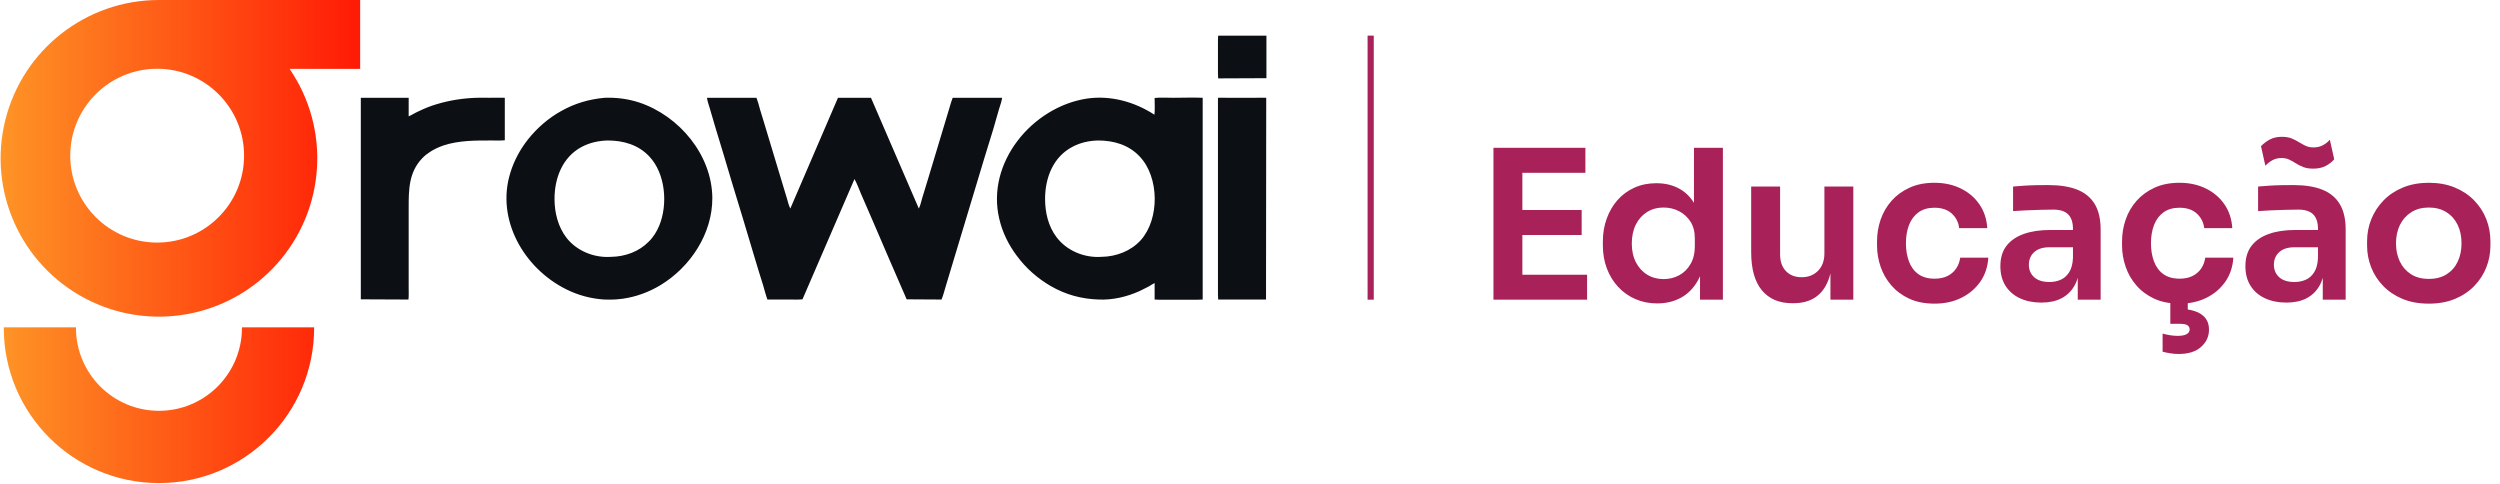
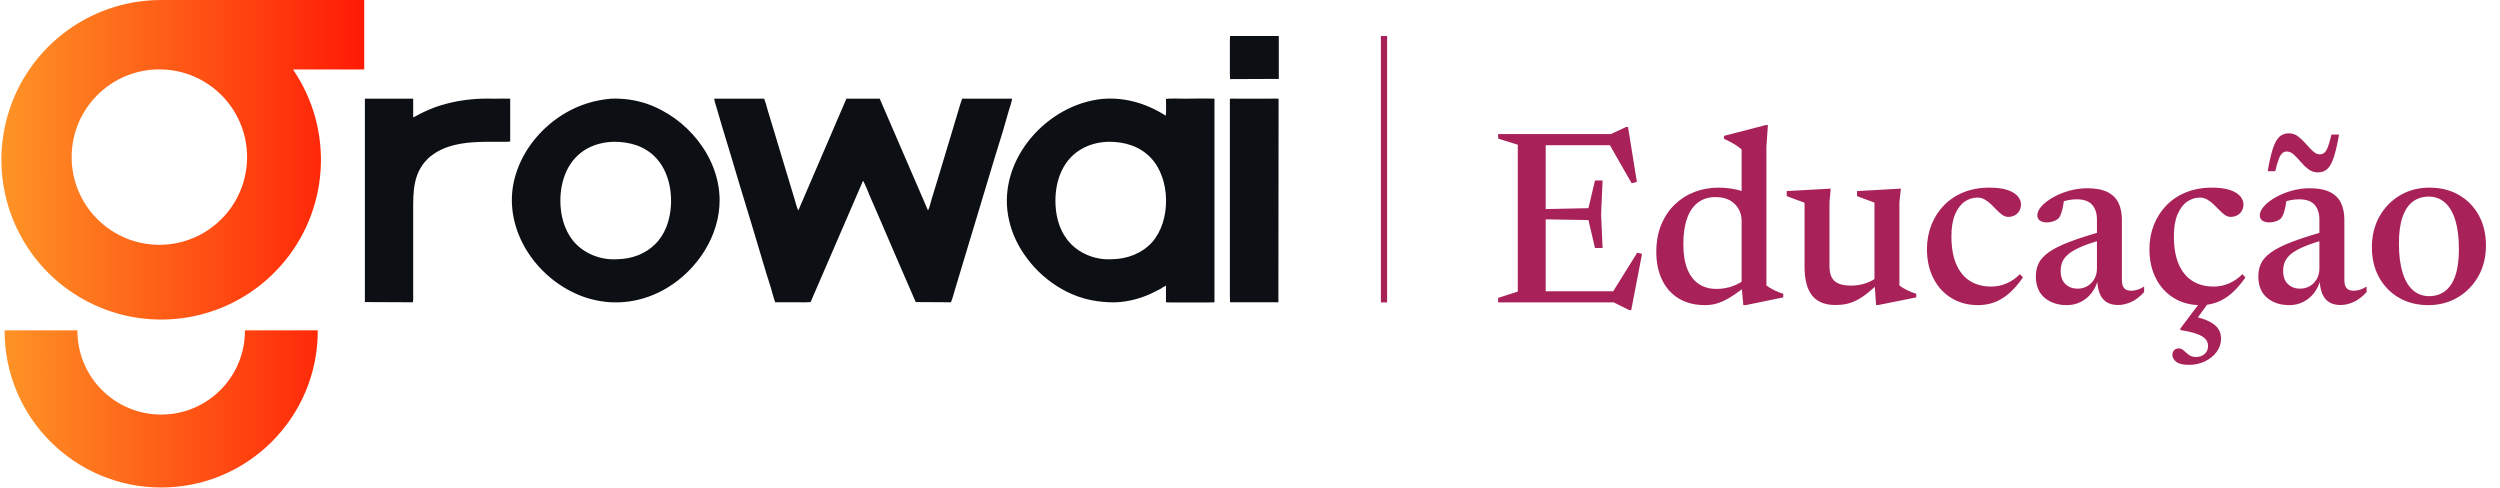
- <svg xmlns="http://www.w3.org/2000/svg" viewBox="0 0 1211.27 234.17" width="1211" height="234" role="img" aria-label="GrowAI Educação">
+ <svg xmlns="http://www.w3.org/2000/svg" viewBox="0 0 1199.53 234.17" width="1200" height="234" role="img" aria-label="GrowAI Educação">
  <defs>
    <linearGradient id="growai-g" gradientUnits="userSpaceOnUse" x1="0" y1="0" x2="174.28" y2="0">
      <stop offset="0" stop-color="#FE9426" />
      <stop offset="1" stop-color="#FF1A05" />
    </linearGradient>
  </defs>
  <path fill="url(#growai-g)" fill-rule="evenodd" d="M76.75 0H174.28V33.37H140.06A76.75 76.75 0 1 1 76.75 0ZM118.01 75.46A42.13 42.13 0 1 0 33.75 75.46A42.13 42.13 0 1 0 118.01 75.46ZM1.53 158.67V158.95A75.22 75.22 0 0 0 151.97 158.95V158.67H116.98V158.91A40.23 40.23 0 0 1 36.52 158.91V158.67Z" />
  <path fill="#0C0F14" fill-rule="evenodd" d="M613.6 37.9L590.2 38C590.1 36.6 590.1 35.2 590.1 33.8C590.1 31.8 590.1 29.8 590.1 27.8C590.1 25.7 590.1 23.6 590.1 21.4C590.1 20 590.1 18.6 590.2 17.3L613.6 17.3L613.6 37.9ZM197.7 145.2L174.6 145.1L174.6 47.4L197.8 47.4L197.8 56.4C199.4 55.7 200.9 54.7 202.5 54C205.4 52.6 208.3 51.4 211.4 50.5C217.7 48.6 224.2 47.6 230.8 47.4C232.8 47.3 234.8 47.4 236.8 47.4C239.4 47.4 241.9 47.3 244.4 47.4L244.4 68C242.4 68.2 240.3 68.1 238.3 68.1C230.3 68.1 222.3 68 214.7 70.5C212.4 71.3 210.2 72.3 208.2 73.6C206.8 74.5 205.4 75.6 204.3 76.8C197.8 83.6 197.8 92.1 197.8 100.9C197.8 110.6 197.8 120.3 197.8 130.1C197.8 133.3 197.8 136.5 197.8 139.7C197.8 141.5 197.9 143.4 197.7 145.2ZM297.4 145.2C295.8 145.2 294.2 145.3 292.6 145.2C286.2 144.8 279.8 143.1 274.1 140.2C253.6 130 240 106.3 247.1 83.7C248.9 77.8 251.9 72.3 255.7 67.5C260.1 62 265.5 57.3 271.6 53.9C278.3 50.1 285.2 48.1 292.8 47.4C298.5 47.2 304.1 47.9 309.6 49.7C329 56.2 344.8 75.1 345 95.9C345.1 113.2 334.4 129.4 319.9 138.2C314.3 141.6 308 143.9 301.6 144.8C300.2 145 298.8 145.1 297.4 145.2ZM456.1 145.2L439.2 145.1C433.5 132.1 427.9 119 422.3 106C420.5 101.9 418.7 97.8 417 93.8C416.2 91.8 414.9 88.5 413.9 86.8L388.7 145.1C386.7 145.3 384.6 145.2 382.5 145.2C378.9 145.2 375.3 145.2 371.7 145.2C370.9 143 370.3 140.6 369.6 138.2C368.2 133.9 366.9 129.5 365.6 125.2C361.9 112.8 358.2 100.4 354.4 88.1C351.8 79.2 349.1 70.4 346.4 61.5C345.5 58.4 344.6 55.4 343.7 52.3C343.2 50.6 342.6 49 342.4 47.4L366.4 47.4C367.1 49.2 367.6 51.1 368.1 53C368.9 55.7 369.8 58.4 370.6 61.2C373.1 69.6 375.7 78 378.2 86.4C379.2 89.6 380.1 92.8 381.1 96C381.6 97.7 382 99.5 382.8 101.1L405.9 47.4L421.9 47.4L445.1 101.1C445.9 99.5 446.3 97.5 446.8 95.8C447.8 92.6 448.7 89.5 449.7 86.3C452.3 77.7 454.9 69 457.5 60.4C458.3 57.7 459.1 55.1 459.9 52.4C460.4 50.7 460.9 49 461.5 47.4L485.5 47.4C485.2 49.2 484.6 51 484 52.8C483 56.2 482.1 59.5 481.1 62.9C478.3 71.8 475.6 80.8 472.9 89.8C469.3 101.9 465.6 114.1 461.9 126.3C460.7 130.4 459.4 134.5 458.2 138.6C457.5 140.8 457 143.1 456.1 145.2ZM582.7 145.2C581.1 145.3 579.4 145.3 577.7 145.3C575.1 145.3 572.5 145.3 569.9 145.3C567.8 145.3 565.7 145.3 563.5 145.3C562.2 145.3 560.8 145.3 559.4 145.2L559.4 137.2C558.4 137.7 557.6 138.2 556.7 138.8C555.2 139.6 553.6 140.4 552.1 141.1C545.9 143.9 539 145.5 532.3 145.2C523.9 144.9 516.4 142.9 509.1 138.7C502.7 135 497 130 492.6 124C488.6 118.7 485.6 112.6 484.1 106.1C477.6 78.9 500 51.9 526.5 47.8C538 46.1 549.6 49.3 559.3 55.6C559.6 53.7 559.4 49.6 559.4 47.5C561.5 47.2 566.1 47.4 568.5 47.4C573.2 47.4 578 47.2 582.7 47.4L582.7 145.2ZM613.4 145.2L590.2 145.2C590.1 143.7 590.1 142.2 590.1 140.7C590.1 138.4 590.1 136.1 590.1 133.9C590.1 126.8 590.1 119.7 590.1 112.6C590.1 90.9 590.1 69.2 590.1 47.4C591.5 47.3 592.9 47.4 594.3 47.4C596.4 47.4 598.6 47.4 600.7 47.4C603.3 47.4 605.9 47.4 608.5 47.4C610.2 47.4 611.8 47.3 613.5 47.4L613.4 145.2ZM296 124.5C302.7 124.4 309.4 122 314.1 117.2C316.4 115 318.1 112.2 319.3 109.3C323.5 99 322.3 84.2 314.5 75.9C309.2 70.2 301.9 68.1 294.3 68.1C289.8 68.2 285.4 69.2 281.5 71.3C272.3 76.3 268.5 86.4 268.5 96.4C268.5 103.1 270.2 110 274.4 115.4C279.5 121.8 287.9 125.1 296 124.5ZM533.7 124.5C540.8 124.4 547.9 121.7 552.7 116.4C561.9 106.1 561.7 85.8 552.1 75.8C546.8 70.2 539.6 68.1 532 68.1C527.7 68.2 523.5 69.1 519.7 71.1C510.2 76 506.3 86.2 506.3 96.4C506.3 102.9 507.8 109.6 511.8 114.9C516.8 121.6 525.4 125.1 533.7 124.5Z" />
  <rect x="662.63" y="17.27" width="3" height="128" fill="#A82259" />
-   <path fill="#A82259" d="M723.65 145.27V71.66H737.67V145.27ZM735.65 145.27V133.17H769.03V145.27ZM735.65 113.91V101.81H766.41V113.91ZM735.65 83.76V71.66H768.22V83.76ZM803.01 147.08Q797.26 147.08 792.42 144.97Q787.58 142.85 784.05 139.02Q780.52 135.19 778.61 130.1Q776.69 125 776.69 119.05V116.94Q776.69 111.09 778.56 105.95Q780.42 100.8 783.8 96.97Q787.18 93.14 791.97 90.97Q796.76 88.81 802.6 88.81Q809.06 88.81 813.95 91.58Q818.84 94.35 821.76 99.9Q824.69 105.44 824.99 113.81L820.85 108.97V71.66H834.87V145.27H823.78V121.98H826.2Q825.9 130.35 822.77 135.94Q819.64 141.54 814.55 144.31Q809.46 147.08 803.01 147.08ZM806.13 135.29Q810.27 135.29 813.7 133.42Q817.12 131.56 819.19 127.98Q821.26 124.4 821.26 119.56V115.53Q821.26 110.69 819.14 107.41Q817.02 104.13 813.6 102.37Q810.17 100.6 806.13 100.6Q801.6 100.6 798.12 102.77Q794.64 104.94 792.67 108.87Q790.71 112.8 790.71 118.05Q790.71 123.29 792.72 127.17Q794.74 131.05 798.22 133.17Q801.7 135.29 806.13 135.29ZM868.45 146.98Q858.97 146.98 853.78 140.73Q848.58 134.48 848.58 122.18V90.42H862.6V123.39Q862.6 128.43 865.42 131.41Q868.24 134.38 873.08 134.38Q877.92 134.38 881 131.25Q884.08 128.13 884.08 122.78V90.42H898.09V145.27H887V121.98H888.11Q888.11 130.25 885.99 135.79Q883.87 141.34 879.64 144.16Q875.4 146.98 869.05 146.98ZM937.52 147.19Q930.36 147.19 925.16 144.77Q919.97 142.35 916.49 138.31Q913.01 134.28 911.3 129.24Q909.59 124.2 909.59 118.95V117.04Q909.59 111.49 911.35 106.4Q913.11 101.31 916.64 97.33Q920.17 93.34 925.37 90.97Q930.56 88.6 937.41 88.6Q944.57 88.6 950.22 91.38Q955.87 94.15 959.24 99.09Q962.62 104.03 963.03 110.58H949.41Q948.91 106.35 945.83 103.53Q942.76 100.7 937.41 100.7Q932.78 100.7 929.7 102.92Q926.63 105.14 925.11 109.02Q923.6 112.9 923.6 117.95Q923.6 122.78 925.06 126.72Q926.52 130.65 929.6 132.87Q932.68 135.09 937.52 135.09Q941.15 135.09 943.77 133.78Q946.39 132.46 947.95 130.15Q949.51 127.83 949.92 124.9H963.53Q963.13 131.56 959.65 136.55Q956.17 141.54 950.47 144.36Q944.77 147.19 937.52 147.19ZM1006.89 145.27V129.04H1004.57V110.99Q1004.57 106.25 1002.25 103.93Q999.93 101.61 995.09 101.61Q992.57 101.61 989.04 101.71Q985.51 101.81 981.93 101.96Q978.35 102.11 975.53 102.32V90.42Q977.85 90.22 980.77 90.02Q983.7 89.81 986.77 89.76Q989.85 89.71 992.57 89.71Q1001.04 89.71 1006.63 91.93Q1012.23 94.15 1015.1 98.89Q1017.98 103.63 1017.98 111.29V145.27ZM989.24 146.68Q983.29 146.68 978.81 144.56Q974.32 142.45 971.85 138.51Q969.38 134.58 969.38 129.04Q969.38 122.99 972.35 119.16Q975.33 115.32 980.72 113.41Q986.12 111.49 993.37 111.49H1006.08V119.86H993.17Q988.33 119.86 985.76 122.23Q983.19 124.6 983.19 128.33Q983.19 132.06 985.76 134.38Q988.33 136.7 993.17 136.7Q996.1 136.7 998.57 135.64Q1001.04 134.58 1002.7 132.01Q1004.37 129.44 1004.57 125L1008 128.94Q1007.49 134.68 1005.22 138.62Q1002.95 142.55 998.97 144.61Q994.99 146.68 989.24 146.68ZM1056.29 147.19Q1049.13 147.19 1043.94 144.77Q1038.75 142.35 1035.27 138.31Q1031.79 134.28 1030.08 129.24Q1028.36 124.2 1028.36 118.95V117.04Q1028.36 111.49 1030.13 106.4Q1031.89 101.31 1035.42 97.33Q1038.95 93.34 1044.14 90.97Q1049.34 88.6 1056.19 88.6Q1063.35 88.6 1069 91.38Q1074.64 94.15 1078.02 99.09Q1081.4 104.03 1081.8 110.58H1068.19Q1067.69 106.35 1064.61 103.53Q1061.54 100.7 1056.19 100.7Q1051.55 100.7 1048.48 102.92Q1045.4 105.14 1043.89 109.02Q1042.38 112.9 1042.38 117.95Q1042.38 122.78 1043.84 126.72Q1045.3 130.65 1048.38 132.87Q1051.45 135.09 1056.29 135.09Q1059.92 135.09 1062.54 133.78Q1065.17 132.46 1066.73 130.15Q1068.29 127.83 1068.69 124.9H1082.31Q1081.9 131.56 1078.43 136.55Q1074.95 141.54 1069.25 144.36Q1063.55 147.19 1056.29 147.19ZM1055.79 171.59Q1053.57 171.59 1051.5 171.23Q1049.44 170.88 1048.02 170.48V161.71Q1049.44 162.11 1051.4 162.46Q1053.37 162.81 1055.28 162.81Q1058.31 162.81 1059.72 161.96Q1061.13 161.1 1061.13 159.69Q1061.13 158.38 1060.07 157.67Q1059.02 156.97 1056.49 156.97H1051.76V144.06H1060.23V153.94L1054.98 149.81H1056.49Q1062.95 149.81 1066.73 152.33Q1070.51 154.85 1070.51 159.79Q1070.51 164.73 1066.68 168.16Q1062.85 171.59 1055.79 171.59ZM1125.66 145.27V129.04H1123.34V110.99Q1123.34 106.25 1121.03 103.93Q1118.71 101.61 1113.87 101.61Q1111.35 101.61 1107.82 101.71Q1104.29 101.81 1100.71 101.96Q1097.13 102.11 1094.31 102.32V90.42Q1096.62 90.22 1099.55 90.02Q1102.47 89.81 1105.55 89.76Q1108.62 89.71 1111.35 89.71Q1119.82 89.71 1125.41 91.93Q1131.01 94.15 1133.88 98.89Q1136.76 103.63 1136.76 111.29V145.27ZM1108.02 146.68Q1102.07 146.68 1097.58 144.56Q1093.1 142.45 1090.63 138.51Q1088.16 134.58 1088.16 129.04Q1088.16 122.99 1091.13 119.16Q1094.1 115.32 1099.5 113.41Q1104.89 111.49 1112.15 111.49H1124.86V119.86H1111.95Q1107.11 119.86 1104.54 122.23Q1101.97 124.6 1101.97 128.33Q1101.97 132.06 1104.54 134.38Q1107.11 136.7 1111.95 136.7Q1114.88 136.7 1117.35 135.64Q1119.82 134.58 1121.48 132.01Q1123.14 129.44 1123.34 125L1126.77 128.94Q1126.27 134.68 1124 138.62Q1121.73 142.55 1117.75 144.61Q1113.77 146.68 1108.02 146.68ZM1121.03 81.75Q1118.2 81.75 1116.24 80.99Q1114.27 80.23 1112.71 79.23Q1111.14 78.22 1109.48 77.41Q1107.82 76.6 1105.7 76.6Q1103.18 76.6 1101.26 77.66Q1099.35 78.72 1097.83 80.34L1095.72 70.86Q1097.43 69.04 1099.9 67.68Q1102.37 66.32 1105.8 66.32Q1108.72 66.32 1110.64 67.13Q1112.56 67.93 1114.17 68.94Q1115.78 69.95 1117.4 70.71Q1119.01 71.46 1121.23 71.46Q1123.75 71.46 1125.71 70.4Q1127.68 69.35 1129.09 67.73L1131.21 77.21Q1129.6 79.13 1127.08 80.44Q1124.55 81.75 1121.03 81.75ZM1177.09 147.19Q1169.83 147.19 1164.28 144.87Q1158.74 142.55 1154.9 138.56Q1151.07 134.58 1149.11 129.54Q1147.14 124.5 1147.14 119.05V116.94Q1147.14 111.29 1149.21 106.2Q1151.27 101.11 1155.16 97.12Q1159.04 93.14 1164.58 90.87Q1170.13 88.6 1177.09 88.6Q1184.04 88.6 1189.59 90.87Q1195.14 93.14 1199.02 97.12Q1202.9 101.11 1204.92 106.2Q1206.93 111.29 1206.93 116.94V119.05Q1206.93 124.5 1204.97 129.54Q1203 134.58 1199.17 138.56Q1195.34 142.55 1189.79 144.87Q1184.25 147.19 1177.09 147.19ZM1177.09 135.19Q1182.23 135.19 1185.76 132.92Q1189.29 130.65 1191.1 126.77Q1192.92 122.89 1192.92 117.95Q1192.92 112.9 1191.05 109.02Q1189.19 105.14 1185.61 102.87Q1182.03 100.6 1177.09 100.6Q1172.15 100.6 1168.57 102.87Q1164.99 105.14 1163.07 109.02Q1161.16 112.9 1161.16 117.95Q1161.16 122.89 1163.02 126.77Q1164.89 130.65 1168.42 132.92Q1171.94 135.19 1177.09 135.19Z" />
+   <path fill="#A82259" d="M769.13 86.7 768.42 102.94 769.13 119.12H765.47L762.34 105.71L734.54 105.24V100.58L762.34 99.99L765.47 86.7ZM785.61 87.41 783.07 88 771.67 68.05 777.22 69.76H733.77V64.39H773.15L780.35 61.02H781.35ZM773.09 141.73 785.78 121.36 788.08 121.95 782.89 148.93H781.83L774.51 145.27H733.77V139.9H778.05ZM718.95 145.27V143.09L728.4 140.07V69.52L718.95 66.57V64.39H741.8V145.27ZM835.91 106.24Q835.91 101.23 832.57 97.95Q829.24 94.67 823.33 94.67Q818.43 94.67 814.98 97.27Q811.52 99.87 809.72 104.89Q807.92 109.91 807.92 117.29Q807.92 124.49 809.84 129.24Q811.76 133.99 815.3 136.38Q818.84 138.78 823.8 138.78Q827.94 138.78 831.72 137.42Q835.49 136.06 839.04 133.05L839.27 136.53Q835.38 139.54 832.45 141.52Q829.53 143.5 827.17 144.59Q824.81 145.68 822.71 146.13Q820.62 146.57 818.43 146.57Q810.93 146.57 805.68 143.35Q800.42 140.13 797.68 134.38Q794.93 128.62 794.93 121.06Q794.93 113.68 797.3 107.96Q799.66 102.23 803.79 98.24Q807.92 94.26 813.32 92.19Q818.73 90.13 824.81 90.13Q828 90.13 831.01 90.6Q834.02 91.07 837.15 92.07Q840.28 93.08 843.52 94.73L835.91 96.98V71.82Q835.14 71.06 833.84 70.17Q832.54 69.29 830.92 68.4Q829.29 67.51 827.46 66.69V65.27L847.48 60.08H848.54L847.83 70.41V137.12Q848.42 137.59 849.37 138.19Q850.31 138.78 851.46 139.34Q852.62 139.9 853.77 140.37Q854.92 140.84 855.92 141.08V142.85L837.86 146.57H836.73L835.91 137.54ZM878.12 127.68Q878.12 131.1 879.15 133.17Q880.19 135.23 882.49 136.21Q884.79 137.18 888.63 137.18Q892.47 137.18 896.01 135.88Q899.55 134.58 901.44 132.64L903.21 134.64Q899.61 138.19 896.72 140.52Q893.83 142.85 891.32 144.15Q888.81 145.45 886.33 145.98Q883.85 146.51 881.01 146.51Q873.4 146.51 869.77 141.96Q866.14 137.42 866.14 128.09V97.39L857.57 94.2V91.78L878.71 90.6L878.12 97.09ZM900.5 146.51 899.73 135.35V97.33L891.35 94.2V91.78L912.42 90.6L911.71 97.21V137.12Q912.25 137.59 913.22 138.19Q914.19 138.78 915.35 139.34Q916.5 139.9 917.65 140.37Q918.8 140.84 919.8 141.08V142.85L901.62 146.51ZM954.93 90.13Q960.42 90.13 963.76 91.31Q967.09 92.49 968.6 94.32Q970.11 96.15 970.11 98.1Q970.11 99.93 969.31 101.31Q968.51 102.7 967.09 103.44Q965.68 104.18 963.91 104.18Q962.49 104.18 961.16 103.23Q959.83 102.29 958.5 100.9Q957.18 99.51 955.73 98.13Q954.28 96.74 952.66 95.82Q951.04 94.91 949.2 94.91Q945.9 94.91 943.06 96.86Q940.23 98.81 938.46 102.94Q936.69 107.07 936.69 113.51Q936.69 121.48 938.99 126.85Q941.29 132.22 945.57 134.94Q949.85 137.65 955.76 137.65Q959.6 137.65 963.08 136.18Q966.56 134.7 969.63 131.69L971.05 133.28Q967.74 138.01 964.38 140.93Q961.01 143.85 957.35 145.21Q953.69 146.57 949.5 146.57Q942.3 146.57 936.75 143.2Q931.2 139.84 928.07 133.76Q924.94 127.68 924.94 119.65Q924.94 113.51 927.04 108.13Q929.13 102.76 933.03 98.72Q936.92 94.67 942.47 92.4Q948.02 90.13 954.93 90.13ZM1009.9 110.91 1010.55 114.75Q1003.88 116.52 999.68 118.26Q995.49 120 993.22 121.8Q990.95 123.6 990.06 125.61Q989.18 127.62 989.18 130.1Q989.18 134.35 991.51 136.5Q993.84 138.66 997.26 138.66Q999.92 138.66 1002.02 137.42Q1004.11 136.18 1005.35 133.99Q1006.59 131.81 1006.59 128.97V105.48Q1006.59 100.93 1004.26 98.33Q1001.93 95.74 996.79 95.74Q994.72 95.74 992.36 96.21Q990 96.68 988.17 97.57L990.95 94.55Q990.71 96.92 990.33 98.95Q989.94 100.99 989.44 102.44Q988.94 103.88 988.29 104.71Q987.34 105.71 985.78 106.27Q984.22 106.83 982.56 106.83Q980.38 106.83 979.17 105.95Q977.96 105.06 977.96 103.47Q977.96 101.29 980.05 98.98Q982.15 96.68 985.63 94.73Q989.12 92.78 993.37 91.6Q997.62 90.42 1001.87 90.42Q1007.95 90.42 1011.64 92.25Q1015.33 94.08 1016.95 97.48Q1018.58 100.87 1018.58 105.6V134.58Q1018.58 136.3 1019.08 137.45Q1019.58 138.6 1020.58 139.13Q1021.59 139.66 1023 139.66Q1024.48 139.66 1026.08 139.16Q1027.67 138.66 1029.26 137.65V140.31Q1026.08 143.73 1022.92 145.12Q1019.76 146.51 1016.75 146.51Q1013.32 146.51 1011.14 145.06Q1008.95 143.62 1007.89 140.9Q1006.83 138.19 1006.71 134.47L1007.12 134.17Q1006.18 137.95 1004.02 140.72Q1001.87 143.5 998.83 145.03Q995.79 146.57 992.19 146.57Q985.63 146.57 981.44 143.03Q977.25 139.48 977.25 132.75Q977.25 129.27 978.58 126.5Q979.91 123.72 983.39 121.21Q986.87 118.7 993.31 116.22Q999.74 113.74 1009.9 110.91ZM1061.79 90.13Q1067.28 90.13 1070.62 91.31Q1073.96 92.49 1075.46 94.32Q1076.97 96.15 1076.97 98.1Q1076.97 99.93 1076.17 101.31Q1075.37 102.7 1073.96 103.44Q1072.54 104.18 1070.77 104.18Q1069.35 104.18 1068.02 103.23Q1066.69 102.29 1065.37 100.9Q1064.04 99.51 1062.59 98.13Q1061.14 96.74 1059.52 95.82Q1057.9 94.91 1056.07 94.91Q1052.76 94.91 1049.93 96.86Q1047.09 98.81 1045.32 102.94Q1043.55 107.07 1043.55 113.51Q1043.55 121.48 1045.85 126.85Q1048.16 132.22 1052.44 134.94Q1056.72 137.65 1062.62 137.65Q1066.46 137.65 1069.94 136.18Q1073.43 134.7 1076.5 131.69L1077.91 133.28Q1074.61 138.01 1071.24 140.93Q1067.88 143.85 1064.21 145.21Q1060.55 146.57 1056.36 146.57Q1049.16 146.57 1043.61 143.2Q1038.06 139.84 1034.93 133.76Q1031.8 127.68 1031.8 119.65Q1031.8 113.51 1033.9 108.13Q1035.99 102.76 1039.89 98.72Q1043.79 94.67 1049.34 92.4Q1054.89 90.13 1061.79 90.13ZM1050.81 175.26Q1046.56 175.26 1044.7 173.82Q1042.84 172.37 1042.84 170.48Q1042.84 169.12 1043.67 168.24Q1044.5 167.35 1045.91 167.35Q1047.21 167.35 1048.3 168.38Q1049.4 169.42 1050.75 170.45Q1052.11 171.48 1054.12 171.48Q1056.66 171.48 1058.31 170.04Q1059.96 168.59 1059.96 166.17Q1059.96 164.34 1058.81 162.95Q1057.66 161.57 1054.8 160.47Q1051.93 159.38 1046.68 158.55V157.79L1057.96 142.79H1062.09L1051.52 157.37L1052.11 151.76Q1057.66 152.89 1060.73 154.51Q1063.8 156.13 1065.01 158.17Q1066.22 160.21 1066.22 162.57Q1066.22 166.17 1064.07 169.06Q1061.91 171.96 1058.4 173.61Q1054.89 175.26 1050.81 175.26ZM1116.76 110.91 1117.41 114.75Q1110.74 116.52 1106.55 118.26Q1102.35 120 1100.08 121.8Q1097.81 123.6 1096.92 125.61Q1096.04 127.62 1096.04 130.1Q1096.04 134.35 1098.37 136.5Q1100.7 138.66 1104.13 138.66Q1106.78 138.66 1108.88 137.42Q1110.97 136.18 1112.21 133.99Q1113.45 131.81 1113.45 128.97V105.48Q1113.45 100.93 1111.12 98.33Q1108.79 95.74 1103.65 95.74Q1101.59 95.74 1099.23 96.21Q1096.86 96.68 1095.03 97.57L1097.81 94.55Q1097.57 96.92 1097.19 98.95Q1096.8 100.99 1096.3 102.44Q1095.8 103.88 1095.15 104.71Q1094.21 105.71 1092.64 106.27Q1091.08 106.83 1089.42 106.83Q1087.24 106.83 1086.03 105.95Q1084.82 105.06 1084.82 103.47Q1084.82 101.29 1086.92 98.98Q1089.01 96.68 1092.5 94.73Q1095.98 92.78 1100.23 91.6Q1104.48 90.42 1108.73 90.42Q1114.81 90.42 1118.5 92.25Q1122.19 94.08 1123.82 97.48Q1125.44 100.87 1125.44 105.6V134.58Q1125.44 136.3 1125.94 137.45Q1126.44 138.6 1127.45 139.13Q1128.45 139.66 1129.87 139.66Q1131.34 139.66 1132.94 139.16Q1134.53 138.66 1136.13 137.65V140.31Q1132.94 143.73 1129.78 145.12Q1126.62 146.51 1123.61 146.51Q1120.18 146.51 1118 145.06Q1115.82 143.62 1114.75 140.9Q1113.69 138.19 1113.57 134.47L1113.99 134.17Q1113.04 137.95 1110.89 140.72Q1108.73 143.5 1105.69 145.03Q1102.65 146.57 1099.05 146.57Q1092.5 146.57 1088.3 143.03Q1084.11 139.48 1084.11 132.75Q1084.11 129.27 1085.44 126.5Q1086.77 123.72 1090.25 121.21Q1093.73 118.7 1100.17 116.22Q1106.61 113.74 1116.76 110.91ZM1122.9 64.62Q1121.66 71.59 1120.36 75.57Q1119.06 79.56 1117.23 81.18Q1115.4 82.81 1112.75 82.81Q1110.21 82.81 1108.2 81.3Q1106.19 79.79 1104.51 77.79Q1102.83 75.78 1101.17 74.27Q1099.52 72.77 1097.75 72.77Q1096.63 72.77 1095.68 73.54Q1094.74 74.3 1093.94 76.34Q1093.14 78.38 1092.26 82.22H1088.6Q1089.84 75.19 1091.14 71.26Q1092.44 67.34 1094.27 65.68Q1096.1 64.03 1098.81 64.03Q1101.29 64.03 1103.27 65.57Q1105.25 67.1 1106.96 69.08Q1108.67 71.06 1110.3 72.59Q1111.92 74.13 1113.69 74.13Q1114.93 74.13 1115.85 73.36Q1116.76 72.59 1117.56 70.53Q1118.35 68.46 1119.24 64.62ZM1166.18 142.26Q1170.55 142.26 1173.76 139.87Q1176.98 137.48 1178.72 132.49Q1180.46 127.5 1180.46 119.71Q1180.46 111.44 1178.75 105.83Q1177.04 100.22 1173.79 97.33Q1170.55 94.44 1165.94 94.44Q1161.57 94.44 1158.35 96.83Q1155.14 99.22 1153.39 104.21Q1151.65 109.2 1151.65 116.99Q1151.65 125.2 1153.37 130.83Q1155.08 136.47 1158.35 139.37Q1161.63 142.26 1166.18 142.26ZM1165.76 146.57Q1157.79 146.57 1151.68 143.03Q1145.57 139.48 1142.12 133.23Q1138.66 126.97 1138.66 118.76Q1138.66 110.44 1142.3 103.97Q1145.93 97.51 1152.18 93.82Q1158.44 90.13 1166.35 90.13Q1174.38 90.13 1180.49 93.67Q1186.6 97.21 1190.03 103.44Q1193.45 109.67 1193.45 117.93Q1193.45 126.26 1189.79 132.72Q1186.13 139.19 1179.87 142.88Q1173.62 146.57 1165.76 146.57Z" />
</svg>
